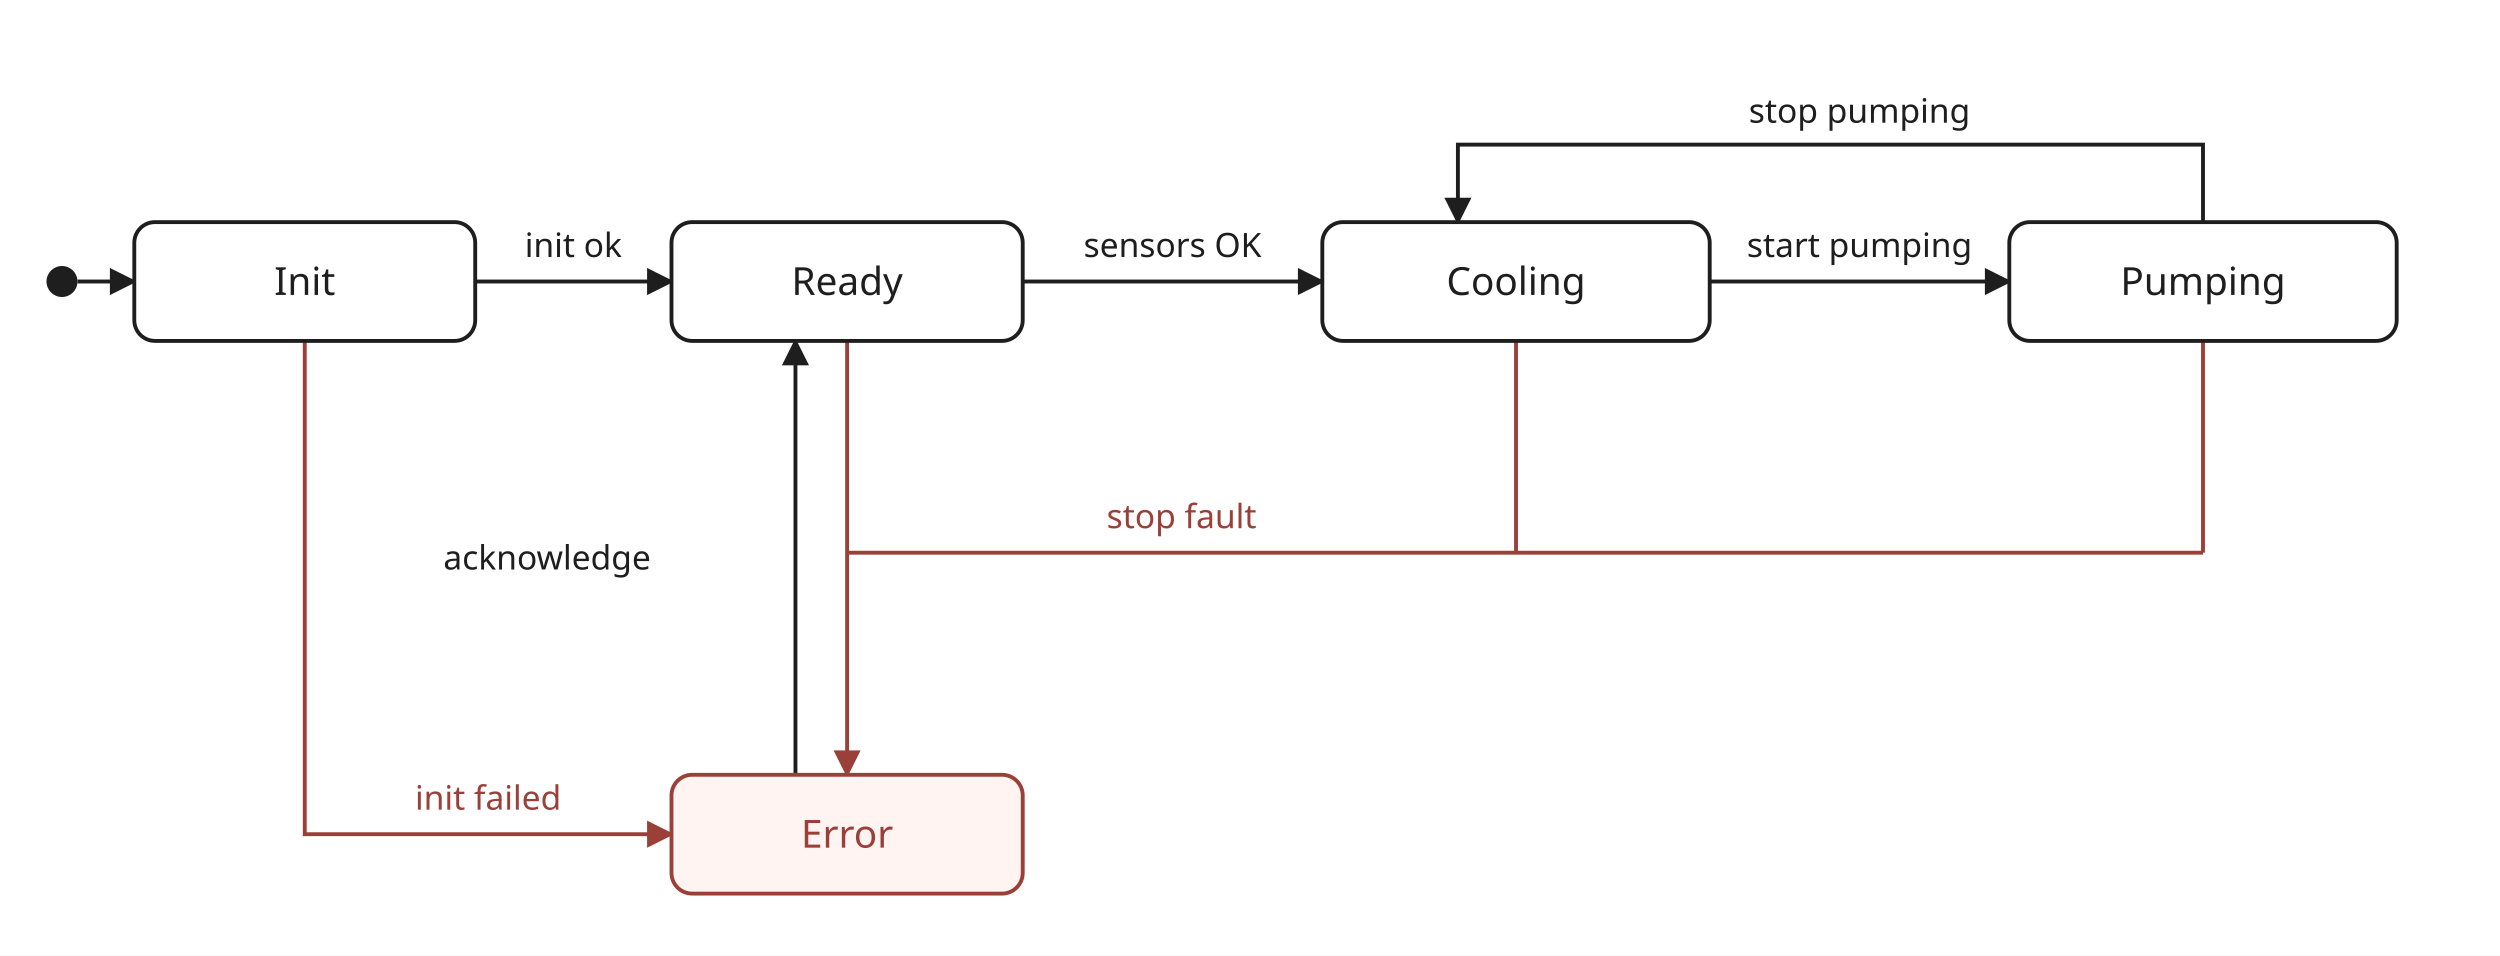
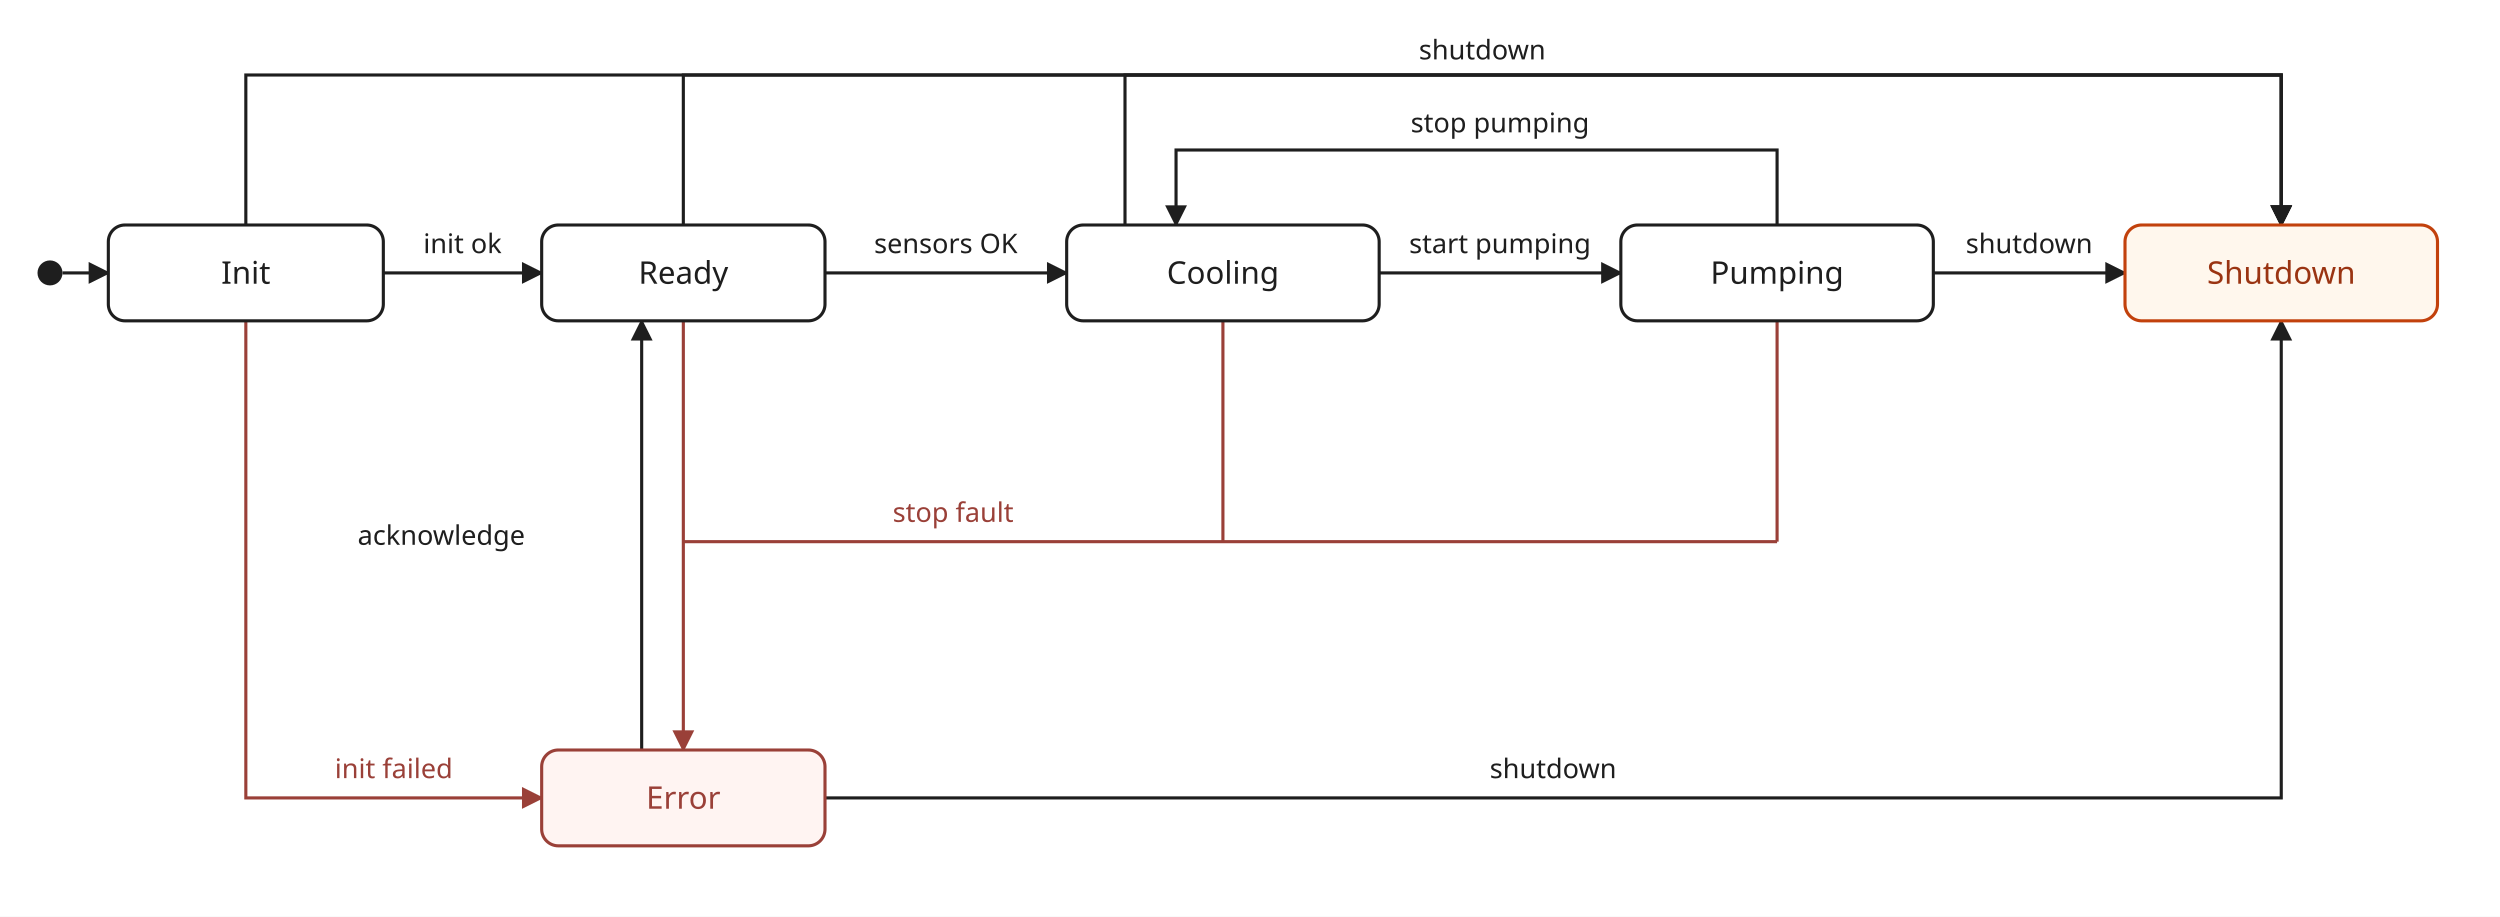
- <svg xmlns="http://www.w3.org/2000/svg" width="968" height="370" viewBox="0 0 968 370" role="img">
-   <rect width="968" height="370" fill="#ffffff" />
+ <svg xmlns="http://www.w3.org/2000/svg" width="1200" height="440" viewBox="0 0 1200 440" role="img">
+   <rect width="1200" height="440" fill="#ffffff" />
  <defs>
    <marker id="arrow" viewBox="0 0 8 8" refX="7.2" refY="4" markerWidth="7" markerHeight="7" orient="auto-start-reverse">
      <path d="M0 0 L8 4 L0 8 Z" fill="#1e1e1e" />
    </marker>
    <marker id="fault" viewBox="0 0 8 8" refX="7.2" refY="4" markerWidth="7" markerHeight="7" orient="auto-start-reverse">
      <path d="M0 0 L8 4 L0 8 Z" fill="#9a4038" />
    </marker>
  </defs>
-   <circle cx="24.0" cy="109.0" r="6" fill="#1e1e1e" />
-   <path d="M30.0 109.0 L52.0 109.0" fill="none" stroke="#1e1e1e" stroke-width="1.5" marker-end="url(#arrow)" />
-   <path d="M184.0 109.0 L260.0 109.0" fill="none" stroke="#1e1e1e" stroke-width="1.5" marker-end="url(#arrow)" data-from="Init" data-to="Ready" data-label="init ok" />
-   <text x="222.0" y="95.0" fill="#1e1e1e" font-family="Segoe UI, sans-serif" font-size="13" text-anchor="middle" dominant-baseline="middle" stroke="#ffffff" stroke-width="4" paint-order="stroke fill" stroke-linejoin="round">init ok</text>
-   <path d="M118.0 132.0 L118.0 323.0 L260.0 323.0" fill="none" stroke="#9a4038" stroke-width="1.5" marker-end="url(#fault)" data-from="Init" data-to="Error" data-label="init failed" />
-   <text x="189.0" y="309.0" fill="#9a4038" font-family="Segoe UI, sans-serif" font-size="13" text-anchor="middle" dominant-baseline="middle" stroke="#ffffff" stroke-width="4" paint-order="stroke fill" stroke-linejoin="round">init failed</text>
-   <path d="M396.0 109.0 L512.0 109.0" fill="none" stroke="#1e1e1e" stroke-width="1.5" marker-end="url(#arrow)" data-from="Ready" data-to="Cooling" data-label="sensors OK" />
-   <text x="454.0" y="95.0" fill="#1e1e1e" font-family="Segoe UI, sans-serif" font-size="13" text-anchor="middle" dominant-baseline="middle" stroke="#ffffff" stroke-width="4" paint-order="stroke fill" stroke-linejoin="round">sensors OK</text>
-   <path d="M662.0 109.0 L778.0 109.0" fill="none" stroke="#1e1e1e" stroke-width="1.5" marker-end="url(#arrow)" data-from="Cooling" data-to="Pumping" data-label="start pumping" />
-   <text x="720.0" y="95.0" fill="#1e1e1e" font-family="Segoe UI, sans-serif" font-size="13" text-anchor="middle" dominant-baseline="middle" stroke="#ffffff" stroke-width="4" paint-order="stroke fill" stroke-linejoin="round">start pumping</text>
-   <path d="M853.0 86.0 L853.0 56.0 L564.5 56.0 L564.5 86.0" fill="none" stroke="#1e1e1e" stroke-width="1.5" marker-end="url(#arrow)" data-from="Pumping" data-to="Cooling" data-label="stop pumping" />
-   <text x="720.0" y="43.0" fill="#1e1e1e" font-family="Segoe UI, sans-serif" font-size="13" text-anchor="middle" dominant-baseline="middle" stroke="#ffffff" stroke-width="4" paint-order="stroke fill" stroke-linejoin="round">stop pumping</text>
-   <path d="M308.0 300.0 L308.0 132.0" fill="none" stroke="#1e1e1e" stroke-width="1.5" marker-end="url(#arrow)" data-from="Error" data-to="Ready" data-label="acknowledge" />
-   <text x="252.0" y="216.0" fill="#1e1e1e" font-family="Segoe UI, sans-serif" font-size="13" text-anchor="end" dominant-baseline="middle" stroke="#ffffff" stroke-width="4" paint-order="stroke fill" stroke-linejoin="round">acknowledge</text>
-   <path d="M328.0 132.0 L328.0 300.0" fill="none" stroke="#9a4038" stroke-width="1.5" marker-end="url(#fault)" data-from="Ready" data-to="Error" data-label="stop fault" />
-   <path d="M 328.0 214.0 L 853.0 214.0" fill="none" stroke="#9a4038" stroke-width="1.5" />
-   <path d="M587.0 132.0 L587.0 214.0" fill="none" stroke="#9a4038" stroke-width="1.5" data-from="Cooling" data-to="Error" data-label="stop fault" />
-   <path d="M853.0 132.0 L853.0 214.0" fill="none" stroke="#9a4038" stroke-width="1.5" data-from="Pumping" data-to="Error" data-label="stop fault" />
-   <text x="457.5" y="200.0" fill="#9a4038" font-family="Segoe UI, sans-serif" font-size="13" text-anchor="middle" dominant-baseline="middle" stroke="#ffffff" stroke-width="4" paint-order="stroke fill" stroke-linejoin="round">stop fault</text>
-   <rect data-state="Init" x="52.0" y="86.0" width="132.0" height="46.0" rx="8" fill="#ffffff" stroke="#1e1e1e" stroke-width="1.5" />
-   <text x="118.0" y="109.0" fill="#1e1e1e" font-family="Segoe UI, sans-serif" font-size="15" text-anchor="middle" dominant-baseline="middle">Init</text>
-   <rect data-state="Ready" x="260.0" y="86.0" width="136.0" height="46.0" rx="8" fill="#ffffff" stroke="#1e1e1e" stroke-width="1.5" />
-   <text x="328.0" y="109.0" fill="#1e1e1e" font-family="Segoe UI, sans-serif" font-size="15" text-anchor="middle" dominant-baseline="middle">Ready</text>
-   <rect data-state="Cooling" x="512.0" y="86.0" width="150.0" height="46.0" rx="8" fill="#ffffff" stroke="#1e1e1e" stroke-width="1.5" />
-   <text x="587.0" y="109.0" fill="#1e1e1e" font-family="Segoe UI, sans-serif" font-size="15" text-anchor="middle" dominant-baseline="middle">Cooling</text>
-   <rect data-state="Pumping" x="778.0" y="86.0" width="150.0" height="46.0" rx="8" fill="#ffffff" stroke="#1e1e1e" stroke-width="1.5" />
-   <text x="853.0" y="109.0" fill="#1e1e1e" font-family="Segoe UI, sans-serif" font-size="15" text-anchor="middle" dominant-baseline="middle">Pumping</text>
-   <rect data-state="Error" x="260.0" y="300.0" width="136.0" height="46.0" rx="8" fill="#fff4f2" stroke="#9a4038" stroke-width="1.5" />
-   <text x="328.0" y="323.0" fill="#9a4038" font-family="Segoe UI, sans-serif" font-size="15" text-anchor="middle" dominant-baseline="middle">Error</text>
+   <circle cx="24.0" cy="131.0" r="6" fill="#1e1e1e" />
+   <path d="M30.0 131.0 L52.0 131.0" fill="none" stroke="#1e1e1e" stroke-width="1.5" marker-end="url(#arrow)" />
+   <path d="M184.0 131.0 L260.0 131.0" fill="none" stroke="#1e1e1e" stroke-width="1.5" marker-end="url(#arrow)" data-from="Init" data-to="Ready" data-label="init ok" />
+   <text x="222.0" y="117.0" fill="#1e1e1e" font-family="Segoe UI, sans-serif" font-size="13" text-anchor="middle" dominant-baseline="middle" stroke="#ffffff" stroke-width="4" paint-order="stroke fill" stroke-linejoin="round">init ok</text>
+   <path d="M118.0 154.0 L118.0 383.0 L260.0 383.0" fill="none" stroke="#9a4038" stroke-width="1.5" marker-end="url(#fault)" data-from="Init" data-to="Error" data-label="init failed" />
+   <text x="189.0" y="369.0" fill="#9a4038" font-family="Segoe UI, sans-serif" font-size="13" text-anchor="middle" dominant-baseline="middle" stroke="#ffffff" stroke-width="4" paint-order="stroke fill" stroke-linejoin="round">init failed</text>
+   <path d="M396.0 131.0 L512.0 131.0" fill="none" stroke="#1e1e1e" stroke-width="1.5" marker-end="url(#arrow)" data-from="Ready" data-to="Cooling" data-label="sensors OK" />
+   <text x="454.0" y="117.0" fill="#1e1e1e" font-family="Segoe UI, sans-serif" font-size="13" text-anchor="middle" dominant-baseline="middle" stroke="#ffffff" stroke-width="4" paint-order="stroke fill" stroke-linejoin="round">sensors OK</text>
+   <path d="M662.0 131.0 L778.0 131.0" fill="none" stroke="#1e1e1e" stroke-width="1.5" marker-end="url(#arrow)" data-from="Cooling" data-to="Pumping" data-label="start pumping" />
+   <text x="720.0" y="117.0" fill="#1e1e1e" font-family="Segoe UI, sans-serif" font-size="13" text-anchor="middle" dominant-baseline="middle" stroke="#ffffff" stroke-width="4" paint-order="stroke fill" stroke-linejoin="round">start pumping</text>
+   <path d="M853.0 108.0 L853.0 72.0 L564.5 72.0 L564.5 108.0" fill="none" stroke="#1e1e1e" stroke-width="1.5" marker-end="url(#arrow)" data-from="Pumping" data-to="Cooling" data-label="stop pumping" />
+   <text x="720.0" y="59.0" fill="#1e1e1e" font-family="Segoe UI, sans-serif" font-size="13" text-anchor="middle" dominant-baseline="middle" stroke="#ffffff" stroke-width="4" paint-order="stroke fill" stroke-linejoin="round">stop pumping</text>
+   <path d="M308.0 360.0 L308.0 154.0" fill="none" stroke="#1e1e1e" stroke-width="1.5" marker-end="url(#arrow)" data-from="Error" data-to="Ready" data-label="acknowledge" />
+   <text x="252.0" y="257.0" fill="#1e1e1e" font-family="Segoe UI, sans-serif" font-size="13" text-anchor="end" dominant-baseline="middle" stroke="#ffffff" stroke-width="4" paint-order="stroke fill" stroke-linejoin="round">acknowledge</text>
+   <path d="M118.0 108.0 L118.0 36.0 L1095.0 36.0 L1095.0 108.0" fill="none" stroke="#1e1e1e" stroke-width="1.5" marker-end="url(#arrow)" data-from="Init" data-to="Shutdown" data-label="shutdown" />
+   <path d="M328.0 108.0 L328.0 36.0 L1095.0 36.0 L1095.0 108.0" fill="none" stroke="#1e1e1e" stroke-width="1.5" marker-end="url(#arrow)" data-from="Ready" data-to="Shutdown" data-label="shutdown" />
+   <text x="711.5" y="24.0" fill="#1e1e1e" font-family="Segoe UI, sans-serif" font-size="13" text-anchor="middle" dominant-baseline="middle" stroke="#ffffff" stroke-width="4" paint-order="stroke fill" stroke-linejoin="round">shutdown</text>
+   <path d="M540.0 108.0 L540.0 36.0 L1095.0 36.0 L1095.0 108.0" fill="none" stroke="#1e1e1e" stroke-width="1.5" marker-end="url(#arrow)" data-from="Cooling" data-to="Shutdown" data-label="shutdown" />
+   <path d="M928.0 131.0 L1020.0 131.0" fill="none" stroke="#1e1e1e" stroke-width="1.5" marker-end="url(#arrow)" data-from="Pumping" data-to="Shutdown" data-label="shutdown" />
+   <text x="974.0" y="117.0" fill="#1e1e1e" font-family="Segoe UI, sans-serif" font-size="13" text-anchor="middle" dominant-baseline="middle" stroke="#ffffff" stroke-width="4" paint-order="stroke fill" stroke-linejoin="round">shutdown</text>
+   <path d="M396.0 383.0 L1095.0 383.0 L1095.0 154.0" fill="none" stroke="#1e1e1e" stroke-width="1.5" marker-end="url(#arrow)" data-from="Error" data-to="Shutdown" data-label="shutdown" />
+   <text x="745.5" y="369.0" fill="#1e1e1e" font-family="Segoe UI, sans-serif" font-size="13" text-anchor="middle" dominant-baseline="middle" stroke="#ffffff" stroke-width="4" paint-order="stroke fill" stroke-linejoin="round">shutdown</text>
+   <path d="M328.0 154.0 L328.0 360.0" fill="none" stroke="#9a4038" stroke-width="1.5" marker-end="url(#fault)" data-from="Ready" data-to="Error" data-label="stop fault" />
+   <path d="M 328.0 260.0 L 853.0 260.0" fill="none" stroke="#9a4038" stroke-width="1.5" />
+   <path d="M587.0 154.0 L587.0 260.0" fill="none" stroke="#9a4038" stroke-width="1.5" data-from="Cooling" data-to="Error" data-label="stop fault" />
+   <path d="M853.0 154.0 L853.0 260.0" fill="none" stroke="#9a4038" stroke-width="1.5" data-from="Pumping" data-to="Error" data-label="stop fault" />
+   <text x="457.5" y="246.0" fill="#9a4038" font-family="Segoe UI, sans-serif" font-size="13" text-anchor="middle" dominant-baseline="middle" stroke="#ffffff" stroke-width="4" paint-order="stroke fill" stroke-linejoin="round">stop fault</text>
+   <rect data-state="Init" x="52.0" y="108.0" width="132.0" height="46.0" rx="8" fill="#ffffff" stroke="#1e1e1e" stroke-width="1.5" />
+   <text x="118.0" y="131.0" fill="#1e1e1e" font-family="Segoe UI, sans-serif" font-size="15" text-anchor="middle" dominant-baseline="middle">Init</text>
+   <rect data-state="Ready" x="260.0" y="108.0" width="136.0" height="46.0" rx="8" fill="#ffffff" stroke="#1e1e1e" stroke-width="1.5" />
+   <text x="328.0" y="131.0" fill="#1e1e1e" font-family="Segoe UI, sans-serif" font-size="15" text-anchor="middle" dominant-baseline="middle">Ready</text>
+   <rect data-state="Cooling" x="512.0" y="108.0" width="150.0" height="46.0" rx="8" fill="#ffffff" stroke="#1e1e1e" stroke-width="1.5" />
+   <text x="587.0" y="131.0" fill="#1e1e1e" font-family="Segoe UI, sans-serif" font-size="15" text-anchor="middle" dominant-baseline="middle">Cooling</text>
+   <rect data-state="Pumping" x="778.0" y="108.0" width="150.0" height="46.0" rx="8" fill="#ffffff" stroke="#1e1e1e" stroke-width="1.5" />
+   <text x="853.0" y="131.0" fill="#1e1e1e" font-family="Segoe UI, sans-serif" font-size="15" text-anchor="middle" dominant-baseline="middle">Pumping</text>
+   <rect data-state="Shutdown" x="1020.0" y="108.0" width="150.0" height="46.0" rx="8" fill="#fff7ed" stroke="#c2410c" stroke-width="1.5" />
+   <text x="1095.0" y="131.0" fill="#9a3412" font-family="Segoe UI, sans-serif" font-size="15" text-anchor="middle" dominant-baseline="middle">Shutdown</text>
+   <rect data-state="Error" x="260.0" y="360.0" width="136.0" height="46.0" rx="8" fill="#fff4f2" stroke="#9a4038" stroke-width="1.5" />
+   <text x="328.0" y="383.0" fill="#9a4038" font-family="Segoe UI, sans-serif" font-size="15" text-anchor="middle" dominant-baseline="middle">Error</text>
</svg>
